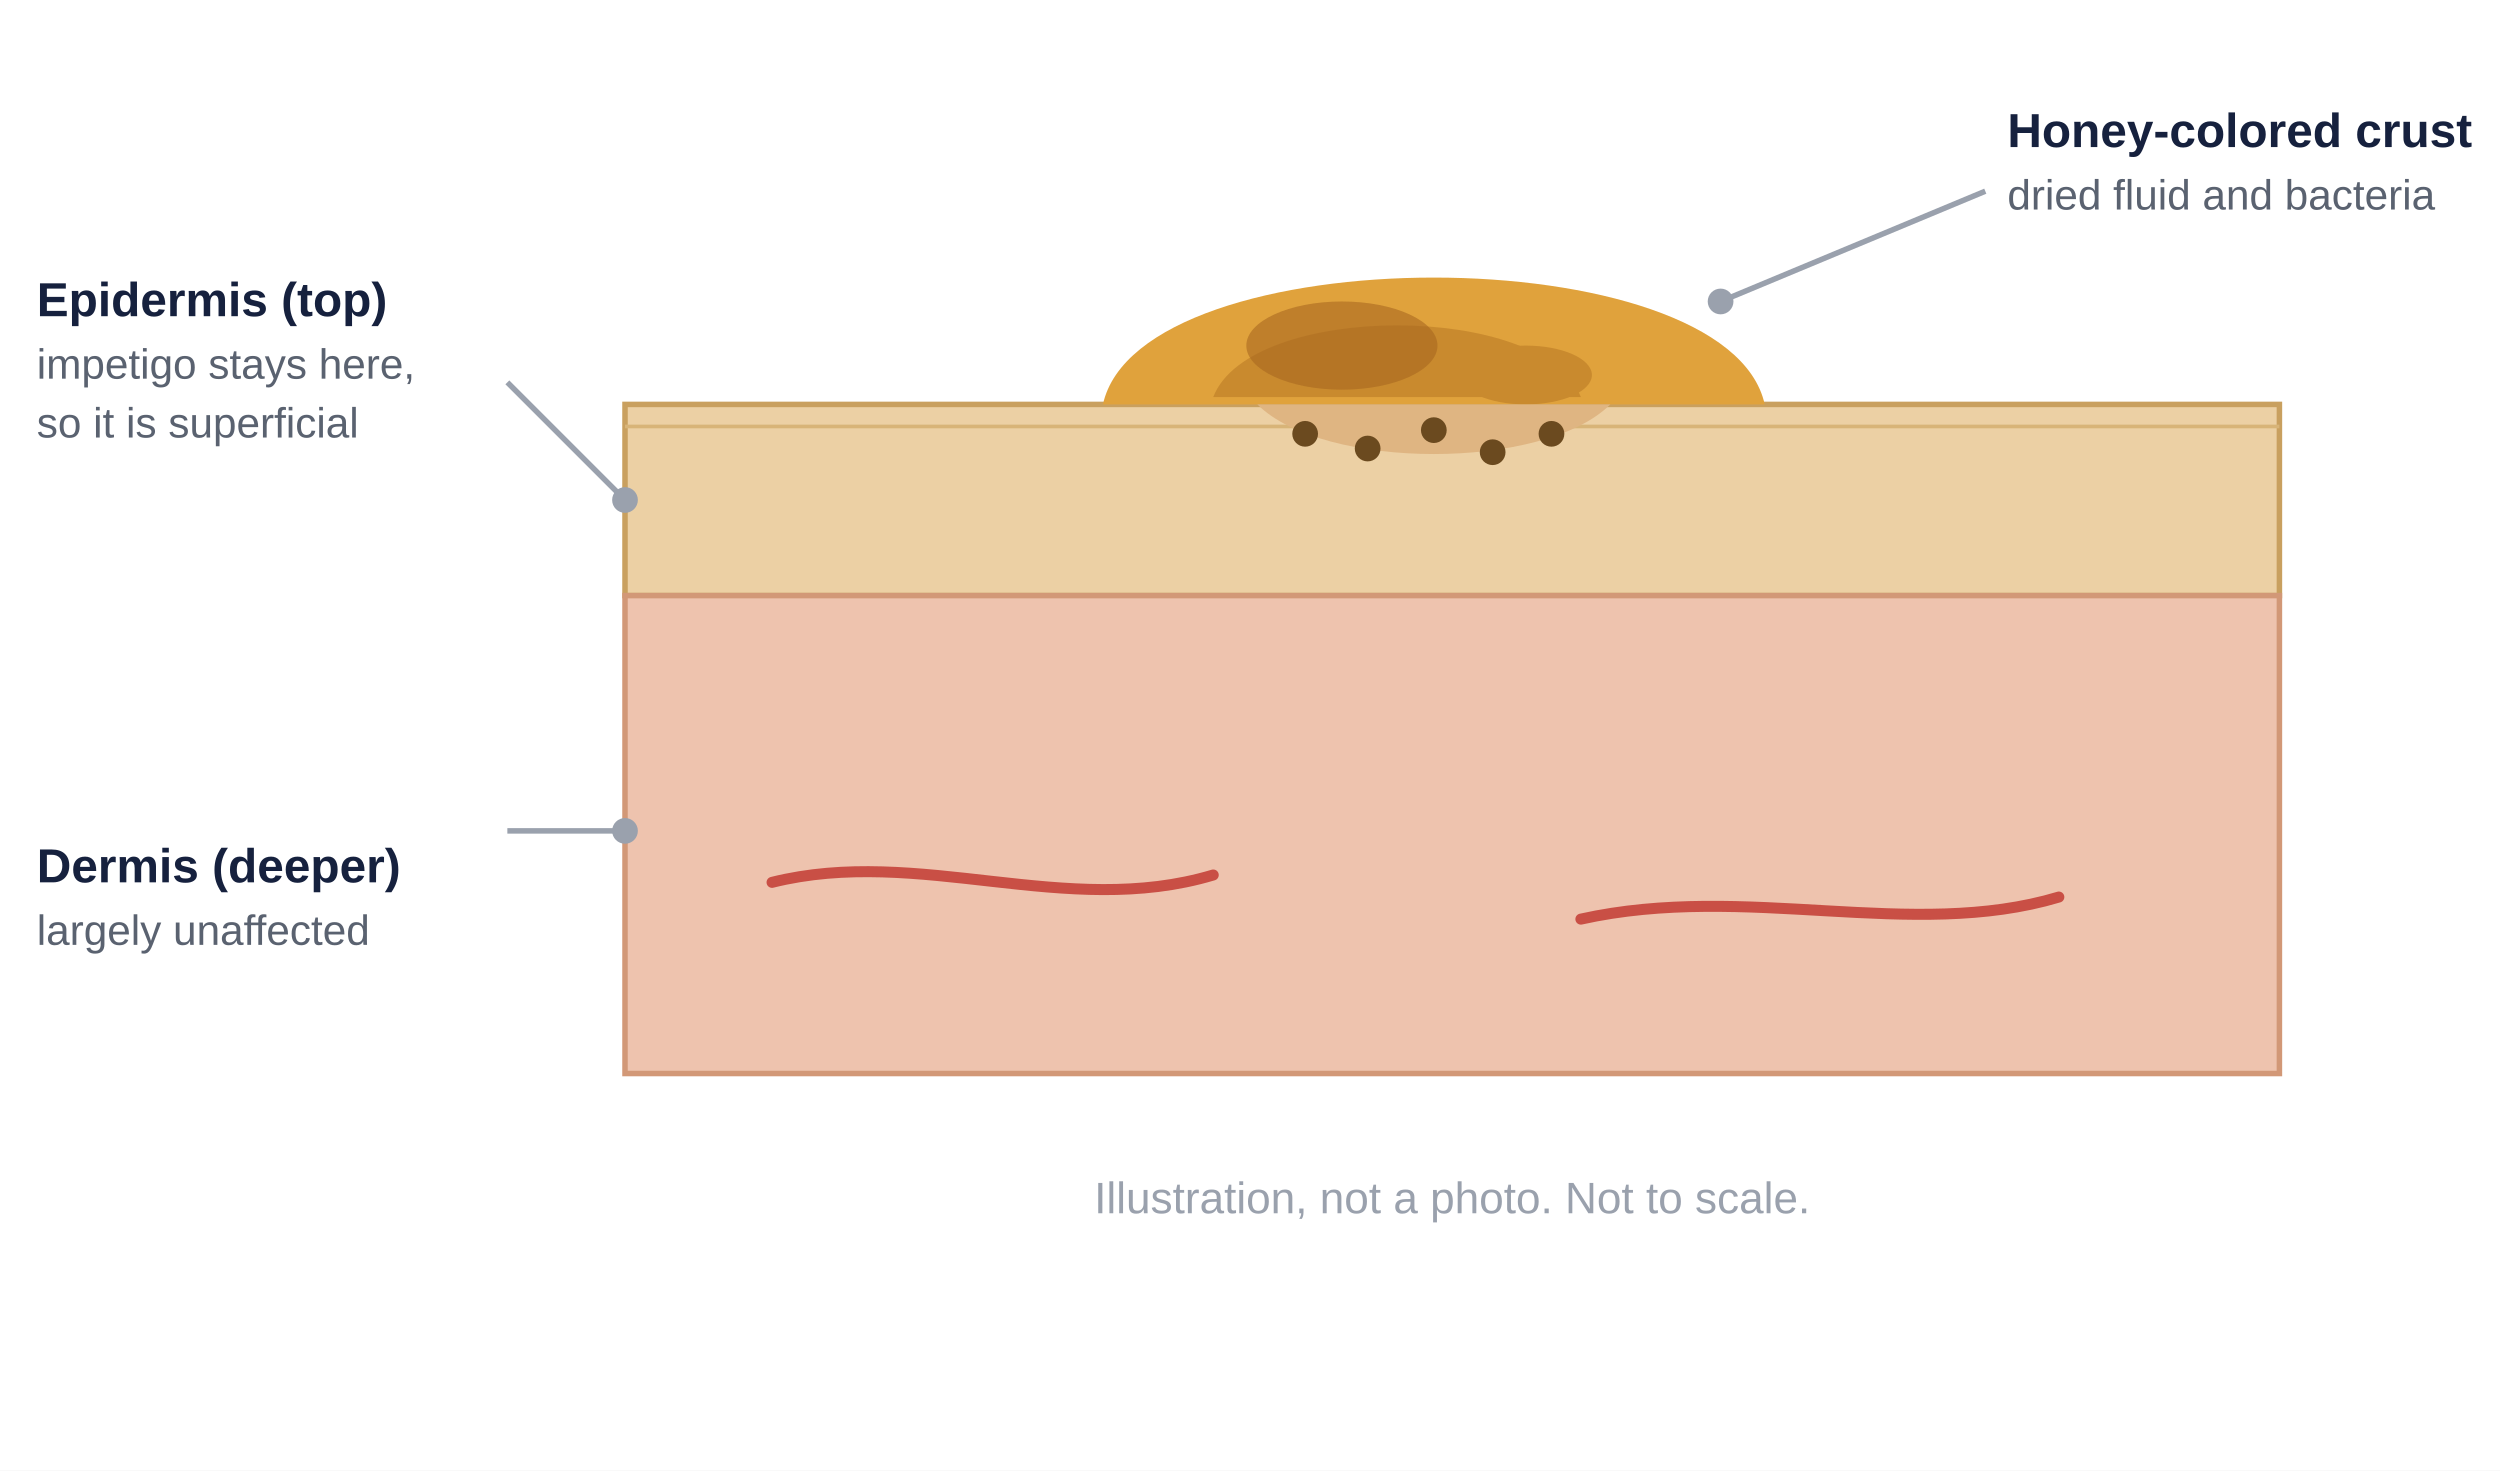
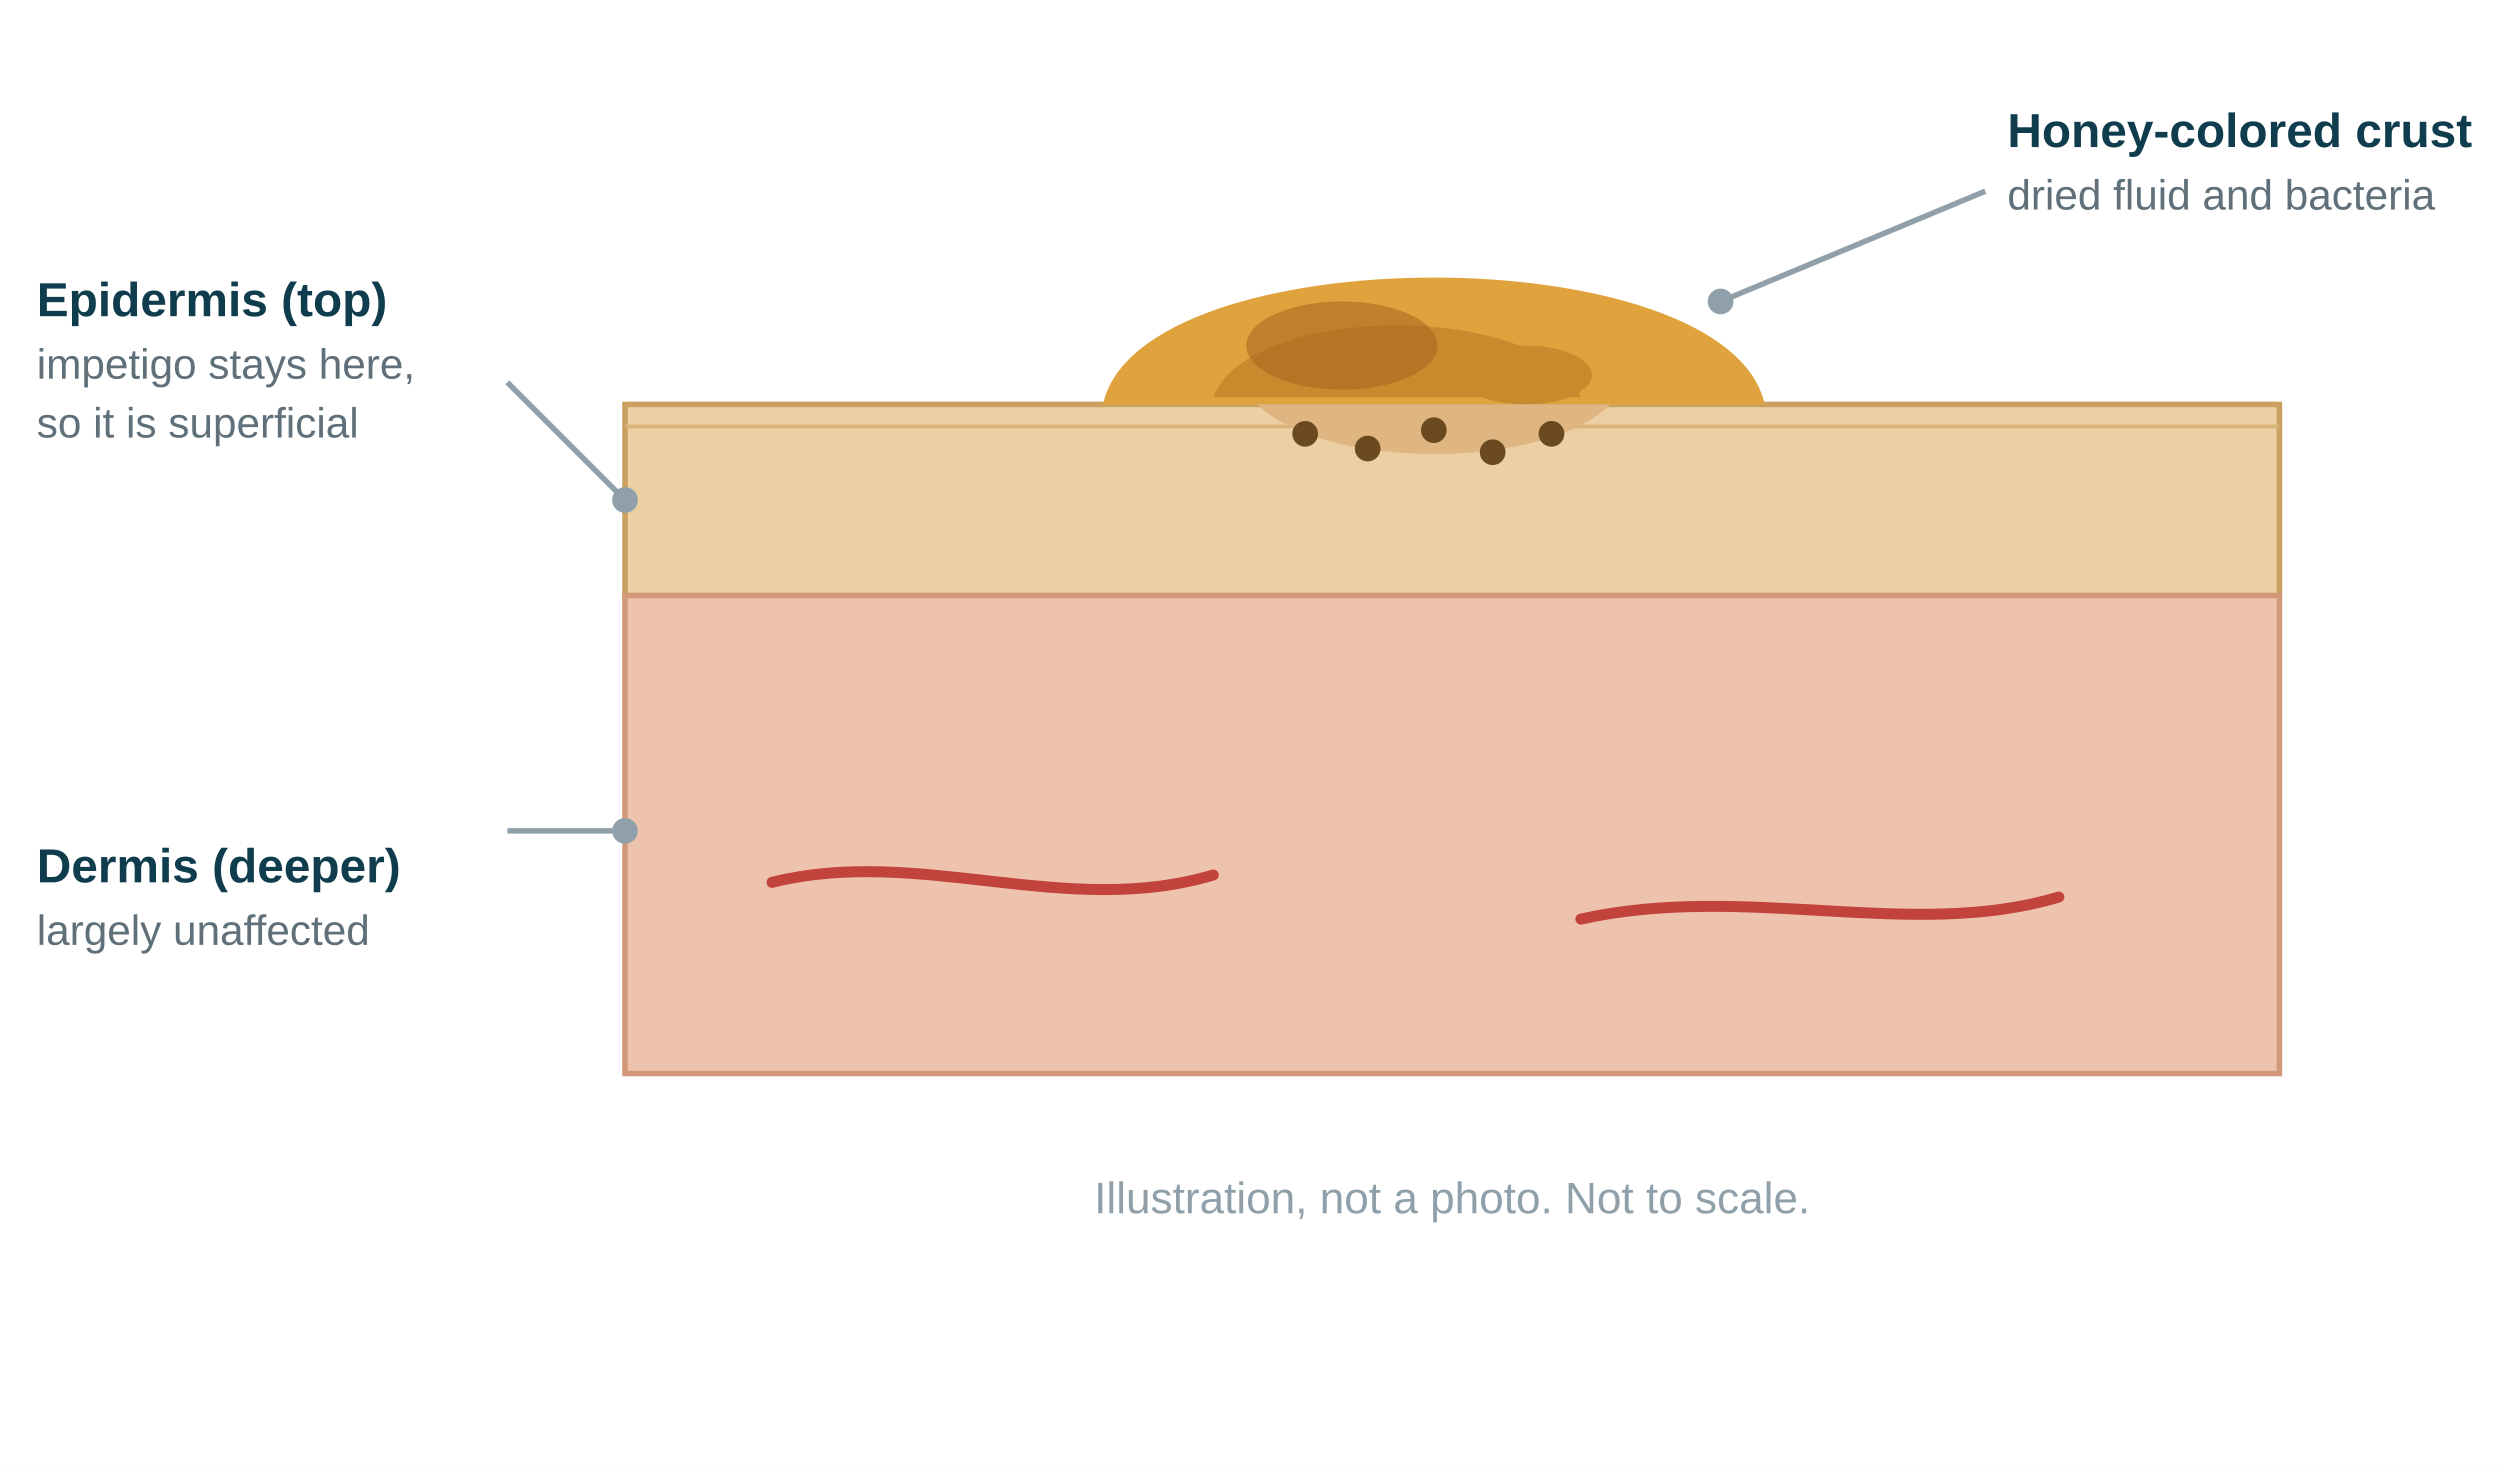
<svg xmlns="http://www.w3.org/2000/svg" viewBox="0 0 680 400" role="img" aria-labelledby="sk-title sk-desc" font-family="-apple-system, 'Segoe UI', Arial, sans-serif">
  <rect width="680" height="400" fill="#fff" />
  <rect x="170" y="110" width="450" height="52" fill="#ecd0a4" stroke="#c9a05f" stroke-width="1.5" />
  <line x1="170" y1="116" x2="620" y2="116" stroke="#d8b478" stroke-width="1" />
  <rect x="170" y="162" width="450" height="130" fill="#eec3ae" stroke="#d29877" stroke-width="1.5" />
-   <g stroke="#c94f45" stroke-width="3" fill="none" stroke-linecap="round">
+   <g stroke="#c2433c" stroke-width="3" fill="none" stroke-linecap="round">
    <path d="M 210 240 C 250 230, 290 250, 330 238" />
    <path d="M 430 250 C 475 240, 520 256, 560 244" />
  </g>
  <g>
    <path d="M 300 110 C 310 64, 470 64, 480 110 Z" fill="#e0a23c" />
    <path d="M 330 108 C 340 82, 420 82, 430 108 Z" fill="#c98a2e" />
    <ellipse cx="365" cy="94" rx="26" ry="12" fill="#a8681f" opacity="0.6" />
    <ellipse cx="415" cy="102" rx="18" ry="8" fill="#c98a2e" />
  </g>
  <path d="M 342 110 C 360 128, 420 128, 438 110 Z" fill="#dfb582" />
  <g fill="#6b4a1f">
    <circle cx="355" cy="118" r="3.5" />
    <circle cx="372" cy="122" r="3.5" />
    <circle cx="390" cy="117" r="3.5" />
    <circle cx="406" cy="123" r="3.5" />
    <circle cx="422" cy="118" r="3.5" />
  </g>
-   <line x1="468" y1="82" x2="540" y2="52" stroke="#9aa1ad" stroke-width="1.5" />
-   <circle cx="468" cy="82" r="3.5" fill="#9aa1ad" />
-   <text x="546" y="40" font-size="13" font-weight="700" fill="#16213e">Honey-colored crust</text>
-   <text x="546" y="57" font-size="11.5" fill="#5a6270">dried fluid and bacteria</text>
-   <line x1="170" y1="136" x2="138" y2="104" stroke="#9aa1ad" stroke-width="1.5" />
-   <circle cx="170" cy="136" r="3.5" fill="#9aa1ad" />
-   <text x="10" y="86" font-size="13" font-weight="700" fill="#16213e">Epidermis (top)</text>
-   <text x="10" y="103" font-size="11.5" fill="#5a6270">impetigo stays here,</text>
-   <text x="10" y="119" font-size="11.5" fill="#5a6270">so it is superficial</text>
-   <line x1="170" y1="226" x2="138" y2="226" stroke="#9aa1ad" stroke-width="1.5" />
-   <circle cx="170" cy="226" r="3.5" fill="#9aa1ad" />
-   <text x="10" y="240" font-size="13" font-weight="700" fill="#16213e">Dermis (deeper)</text>
-   <text x="10" y="257" font-size="11.5" fill="#5a6270">largely unaffected</text>
-   <text x="395" y="330" text-anchor="middle" font-size="12" fill="#9aa1ad">Illustration, not a photo. Not to scale.</text>
+   <line x1="468" y1="82" x2="540" y2="52" stroke="#8fa0aa" stroke-width="1.5" />
+   <circle cx="468" cy="82" r="3.5" fill="#8fa0aa" />
+   <text x="546" y="40" font-size="13" font-weight="700" fill="#0f3d4e">Honey-colored crust</text>
+   <text x="546" y="57" font-size="11.5" fill="#5f707a">dried fluid and bacteria</text>
+   <line x1="170" y1="136" x2="138" y2="104" stroke="#8fa0aa" stroke-width="1.5" />
+   <circle cx="170" cy="136" r="3.5" fill="#8fa0aa" />
+   <text x="10" y="86" font-size="13" font-weight="700" fill="#0f3d4e">Epidermis (top)</text>
+   <text x="10" y="103" font-size="11.5" fill="#5f707a">impetigo stays here,</text>
+   <text x="10" y="119" font-size="11.5" fill="#5f707a">so it is superficial</text>
+   <line x1="170" y1="226" x2="138" y2="226" stroke="#8fa0aa" stroke-width="1.5" />
+   <circle cx="170" cy="226" r="3.5" fill="#8fa0aa" />
+   <text x="10" y="240" font-size="13" font-weight="700" fill="#0f3d4e">Dermis (deeper)</text>
+   <text x="10" y="257" font-size="11.5" fill="#5f707a">largely unaffected</text>
+   <text x="395" y="330" text-anchor="middle" font-size="12" fill="#8fa0aa">Illustration, not a photo. Not to scale.</text>
</svg>
